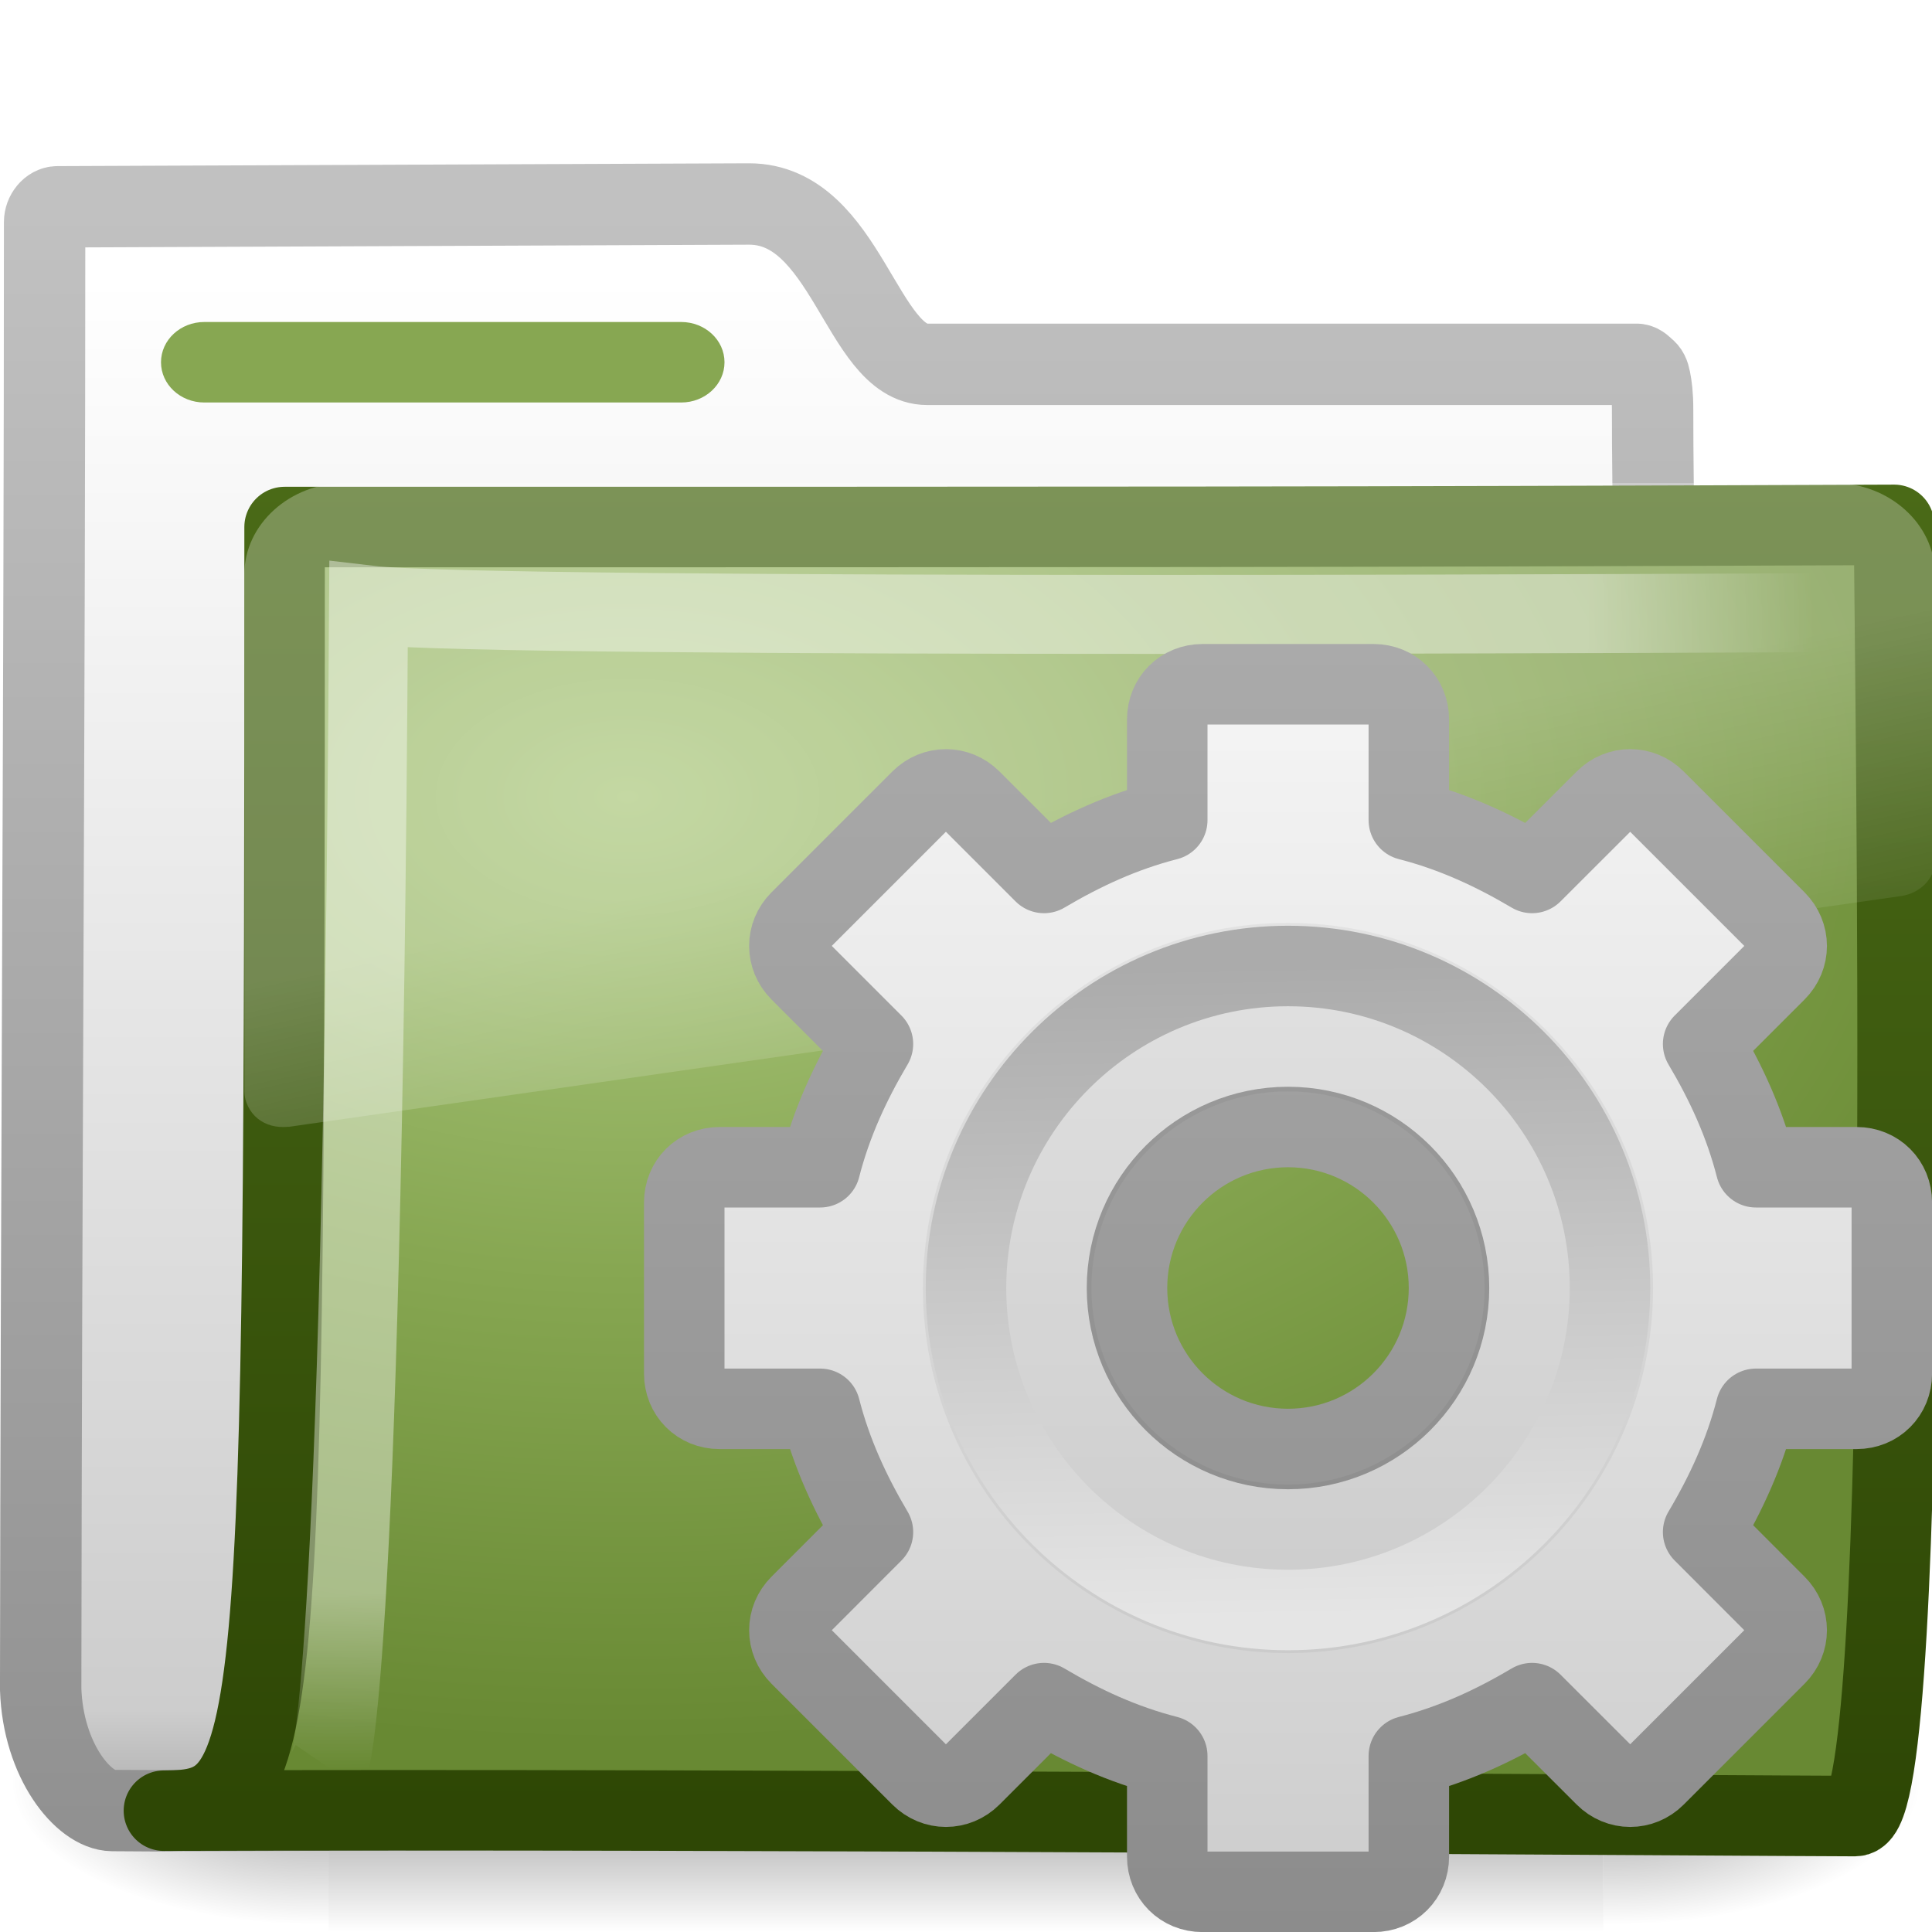
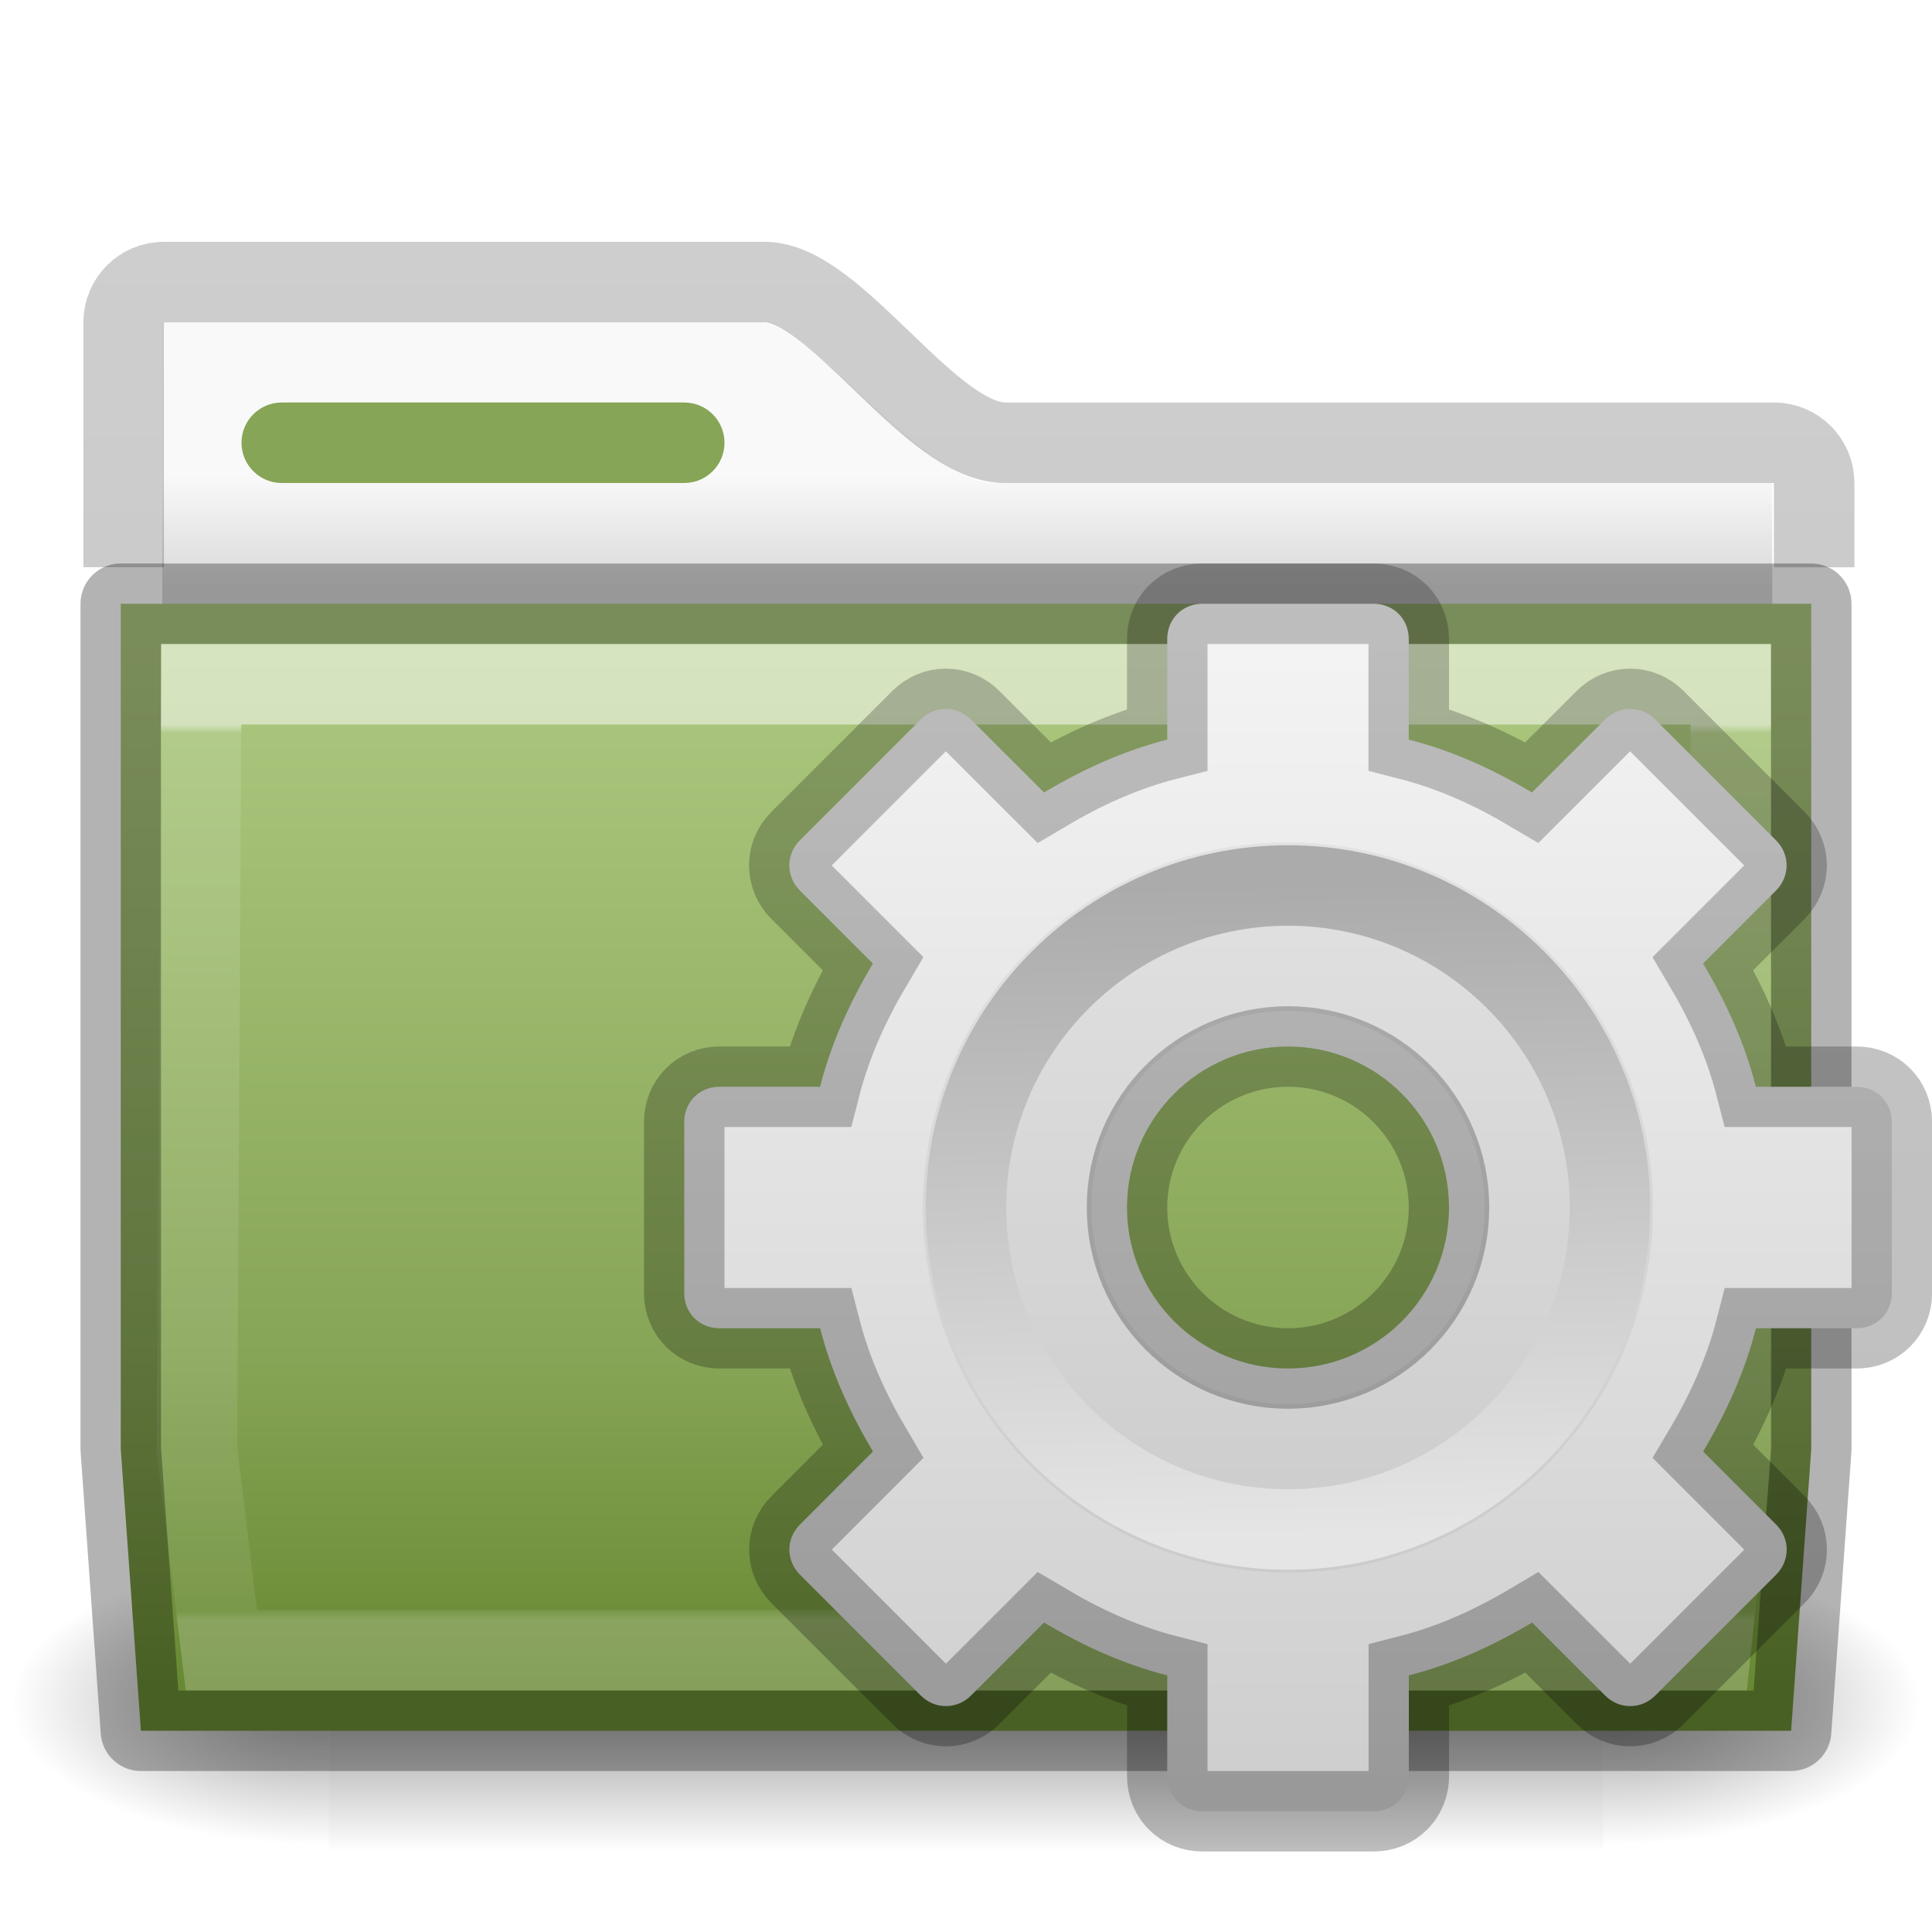
- <svg xmlns="http://www.w3.org/2000/svg" xmlns:xlink="http://www.w3.org/1999/xlink" id="svg3272" height="24" width="24" version="1.0">
-   <defs id="defs3274">
-     <linearGradient id="linearGradient3260" y2="20.895" gradientUnits="userSpaceOnUse" x2="84.639" gradientTransform="matrix(.096142 0 0 .096142 1.8469 1.943)" y1="105.1" x1="86.133">
+ <svg xmlns="http://www.w3.org/2000/svg" xmlns:xlink="http://www.w3.org/1999/xlink" version="1.1" width="24" height="24" id="svg10994">
+   <defs id="defs10996">
+     <linearGradient id="linearGradient4280">
+       <stop style="stop-color:#000000;stop-opacity:0.318" offset="0" id="stop4282" />
+       <stop style="stop-color:#000000;stop-opacity:0.239" offset="1" id="stop4284" />
+     </linearGradient>
+     <linearGradient x1="27.557" y1="6.035" x2="27.557" y2="21.387" id="linearGradient4440-9" xlink:href="#linearGradient3454-2-5-0-3-4-1" gradientUnits="userSpaceOnUse" gradientTransform="matrix(0.6276264,0,0,0.7245642,2.973068,4.627368)" />
+     <linearGradient id="linearGradient3454-2-5-0-3-4-1">
+       <stop id="stop3456-4-9-38-1-8-8" style="stop-color:#ffffff;stop-opacity:1" offset="0" />
+       <stop id="stop3458-39-80-3-5-5-8" style="stop-color:#ffffff;stop-opacity:0.235" offset="0.01" />
+       <stop id="stop3460-7-0-2-4-2-7" style="stop-color:#ffffff;stop-opacity:0.157" offset="0.99" />
+       <stop id="stop3462-0-9-8-7-2-3" style="stop-color:#ffffff;stop-opacity:0.392" offset="1" />
+     </linearGradient>
+     <linearGradient id="linearGradient4646-7-4-3-5-6">
+       <stop id="stop4648-8-0-3-6-5" style="stop-color:#f9f9f9;stop-opacity:1" offset="0" />
+       <stop id="stop4650-1-7-3-4-8" style="stop-color:#d8d8d8;stop-opacity:1" offset="1" />
+     </linearGradient>
+     <linearGradient x1="302.857" y1="366.648" x2="302.857" y2="609.505" id="linearGradient3028" xlink:href="#linearGradient5048" gradientUnits="userSpaceOnUse" gradientTransform="matrix(2.774389,0,0,1.969706,-1892.179,-872.8854)" />
+     <linearGradient id="linearGradient5048">
+       <stop id="stop5050" style="stop-color:#000000;stop-opacity:0" offset="0" />
+       <stop id="stop5056" style="stop-color:#000000;stop-opacity:1" offset="0.5" />
+       <stop id="stop5052" style="stop-color:#000000;stop-opacity:0" offset="1" />
+     </linearGradient>
+     <radialGradient cx="605.714" cy="486.648" r="117.143" fx="605.714" fy="486.648" id="radialGradient3030" xlink:href="#linearGradient5060" gradientUnits="userSpaceOnUse" gradientTransform="matrix(2.774389,0,0,1.969706,-1891.633,-872.8854)" />
+     <linearGradient id="linearGradient5060">
+       <stop id="stop5062" style="stop-color:#000000;stop-opacity:1" offset="0" />
+       <stop id="stop5064" style="stop-color:#000000;stop-opacity:0" offset="1" />
+     </linearGradient>
+     <radialGradient cx="605.714" cy="486.648" r="117.143" fx="605.714" fy="486.648" id="radialGradient3032" xlink:href="#linearGradient5060" gradientUnits="userSpaceOnUse" gradientTransform="matrix(-2.774389,0,0,1.969706,112.7623,-872.8854)" />
+     <linearGradient x1="-103.578" y1="36.026" x2="-103.578" y2="13.286" id="linearGradient18155" xlink:href="#linearGradient4280" gradientUnits="userSpaceOnUse" gradientTransform="matrix(0.8074983,0,0,0.833744,104.8767,-8.06984)" />
+     <linearGradient x1="62.989" y1="13" x2="62.989" y2="16" id="linearGradient5899" xlink:href="#linearGradient4646-7-4-3-5-6" gradientUnits="userSpaceOnUse" gradientTransform="matrix(0.4761905,0,0,0.4761905,1.734964,-0.2857183)" />
+     <linearGradient x1="35.793" y1="17.118" x2="35.793" y2="43.761" id="linearGradient12481" xlink:href="#radialGradient2444" gradientUnits="userSpaceOnUse" gradientTransform="matrix(0.4587304,0,0,0.4869622,1.130708,-0.4020381)" />
+     <radialGradient id="radialGradient2444" gradientUnits="userSpaceOnUse" cy="14.113" cx="63.969" gradientTransform="matrix(1.5647,-9.5143e-8,6.1772e-8,1.0159,-59.14917,8.1461)" r="23.097">
+       <stop id="stop3618" style="stop-color:#ADC980" offset="0" />
+       <stop id="stop3270" style="stop-color:#87A556" offset="0.688" />
+       <stop id="stop3620" style="stop-color:#688933" offset="1" />
+     </radialGradient>
+     <linearGradient x1="-51.786" y1="53.514" x2="-51.786" y2="3.634" id="linearGradient14236" xlink:href="#linearGradient4280" gradientUnits="userSpaceOnUse" gradientTransform="matrix(0.5067495,0,0,0.5030026,96.00792,-6.88056)" />
+     <linearGradient id="linearGradient3260" y2="20.895" gradientUnits="userSpaceOnUse" x2="84.639" gradientTransform="matrix(0.096142,0,0,0.096142,9.8469,8.943)" y1="105.1" x1="86.133">
      <stop id="stop5130" style="stop-color:#e5e5e5" offset="0" />
      <stop id="stop5132" style="stop-color:#ababab" offset="1" />
    </linearGradient>
-     <linearGradient id="linearGradient3264" y2="16.005" gradientUnits="userSpaceOnUse" x2="21" gradientTransform="translate(-17.058)" x1="21">
-       <stop id="stop3399" style="stop-color:#aaa" offset="0" />
-       <stop id="stop3401" style="stop-color:#8c8c8c" offset="1" />
-     </linearGradient>
-     <linearGradient id="linearGradient3262" y2="16" gradientUnits="userSpaceOnUse" x2="25" gradientTransform="translate(-17.058)" x1="25">
+     <linearGradient id="linearGradient3262" y2="16" gradientUnits="userSpaceOnUse" x2="25" gradientTransform="translate(-9.058,7)" x1="25">
      <stop id="stop3311" style="stop-color:#f6f6f6" offset="0" />
      <stop id="stop3313" style="stop-color:#ccc" offset="1" />
    </linearGradient>
-     <linearGradient id="linearGradient3404" y2="24.628" gradientUnits="userSpaceOnUse" x2="20.055" y1="16.408" x1="18.031">
-       <stop id="stop2687" style="stop-color:#fff;stop-opacity:.275" offset="0" />
-       <stop id="stop2689" style="stop-color:#fff;stop-opacity:.078" offset="1" />
-     </linearGradient>
-     <radialGradient id="radialGradient3402" gradientUnits="userSpaceOnUse" cy="5.593" cx="4.02" gradientTransform="matrix(-.016802 1.3943 -1.7966 -.021651 -5.3658 -19.339)" r="10.273">
-       <stop id="stop3754" style="stop-color:#fff" offset="0" />
-       <stop id="stop3760" style="stop-color:#fff" offset=".848" />
-       <stop id="stop3756" style="stop-color:#fff;stop-opacity:0" offset="1" />
-     </radialGradient>
-     <linearGradient id="linearGradient3400" y2="4.303" gradientUnits="userSpaceOnUse" x2="9.705" gradientTransform="matrix(.99458 0 0 .99458 -19.857 -19.778)" y1="20.882" x1="9.705">
-       <stop id="stop3624" style="stop-color:#2E4705" offset="0" />
-       <stop id="stop3626" style="stop-color:#4A6A17" offset="1" />
-     </linearGradient>
-     <radialGradient id="radialGradient3398" gradientUnits="userSpaceOnUse" cy="8.561" cx="7.819" gradientTransform="matrix(1.69 0 0 1.0436 -24.967 -20.534)" r="11.268">
-       <stop id="stop3618" style="stop-color:#ADC980" offset="0" />
-       <stop id="stop3270" style="stop-color:#87A752" offset=".5" />
-       <stop id="stop3620" style="stop-color:#688933" offset="1" />
-     </radialGradient>
-     <linearGradient id="linearGradient3396" y2="23.062" gradientUnits="userSpaceOnUse" x2="9.876" gradientTransform="translate(-19.518 -21.496)" y1="2.602" x1="9.876">
-       <stop id="stop5159" style="stop-color:#c1c1c1" offset="0" />
-       <stop id="stop5161" style="stop-color:#909090" offset="1" />
-     </linearGradient>
-     <linearGradient id="linearGradient3394" y2="37.503" gradientUnits="userSpaceOnUse" x2="-28.531" gradientTransform="translate(14.86 -35.997)" y1="17.956" x1="-28.531">
-       <stop id="stop11113" style="stop-color:#fff" offset="0" />
-       <stop id="stop11115" style="stop-color:#cdcdcd" offset=".91" />
-       <stop id="stop11117" style="stop-color:#a1a1a1" offset="1" />
-     </linearGradient>
-     <radialGradient id="radialGradient3392" xlink:href="#linearGradient5060" gradientUnits="userSpaceOnUse" cy="486.65" cx="605.71" gradientTransform="matrix(-2.7744 0 0 1.9697 112.76 -872.89)" r="117.14" />
-     <linearGradient id="linearGradient5060">
-       <stop id="stop5062" offset="0" />
-       <stop id="stop5064" style="stop-opacity:0" offset="1" />
-     </linearGradient>
-     <radialGradient id="radialGradient3390" xlink:href="#linearGradient5060" gradientUnits="userSpaceOnUse" cy="486.65" cx="605.71" gradientTransform="matrix(2.7744 0 0 1.9697 -1891.6 -872.89)" r="117.14" />
-     <linearGradient id="linearGradient3388" y2="609.51" gradientUnits="userSpaceOnUse" x2="302.86" gradientTransform="matrix(2.7744 0 0 1.9697 -1892.2 -872.89)" y1="366.65" x1="302.86">
-       <stop id="stop5050" style="stop-opacity:0" offset="0" />
-       <stop id="stop5056" offset=".5" />
-       <stop id="stop5052" style="stop-opacity:0" offset="1" />
-     </linearGradient>
  </defs>
-   <g id="g2701">
-     <g id="g2902">
-       <g id="g2589" transform="translate(.036304 -1.2166e-7)">
-         <g id="g3377" transform="translate(19.518 21.496)">
-           <g id="g3490" style="stroke-width:1.883" transform="matrix(.54593 0 0 .51685 -20.52 -22.074)">
-             <g id="g5022" style="stroke-width:104.96" transform="matrix(.021652 0 0 .014857 43.008 42.685)">
-               <rect id="rect2527" style="opacity:.402;fill:url(#linearGradient3388)" height="478.36" width="1339.6" y="-150.7" x="-1559.3" />
-               <path id="path2529" style="opacity:.402;fill:url(#radialGradient3390)" d="m-219.62-150.68v478.33c142.88 0.9 345.4-107.17 345.4-239.2 0-132.02-159.44-239.13-345.4-239.13z" />
-               <path id="path2531" style="opacity:.402;fill:url(#radialGradient3392)" d="m-1559.3-150.68v478.33c-142.8 0.9-345.4-107.17-345.4-239.2 0-132.02 159.5-239.13 345.4-239.13z" />
-             </g>
-           </g>
-           <path id="path3496" style="stroke-linejoin:round;stroke:url(#linearGradient3396);stroke-linecap:round;stroke-width:1.011;fill:url(#linearGradient3394)" d="m-18.841-18.927c-0.085 0-0.159 0.093-0.159 0.189 0 5.869-0.043 12.244-0.049 18.225 0.029 0.895 0.537 1.505 0.89 1.508 1.013 0.009 0.539-0.004 1.048-0 6.471-0.016 13.579-0.078 20.05-0.094 0.054 0.007-1.477-0.108-1.462-1.446 0-4.673-0.502-11.187-0.502-15.86 0-0.187-0.015-0.291-0.032-0.377-0.013-0.066-0.029-0.099-0.064-0.125-0.028-0.025-0.055-0.057-0.095-0.063h-8.82c-0.815 0-1.002-1.992-2.213-1.992l-8.592 0.035z" />
-           <path id="path3498" style="stroke-linejoin:round;stroke:url(#linearGradient3400);stroke-linecap:round;fill:url(#radialGradient3398)" d="m-16.019-14.949c10.57 0 13.031 0.001 19.994-0.027-0 1.57 0.258 16.04-0.484 16.04-0.714-0-14.046-0.095-21.009-0.067 1.472 0 1.499-0.623 1.499-15.946z" />
-           <path id="path3211" style="opacity:.4;stroke:url(#radialGradient3402);stroke-width:.981;fill:none" d="m3.421-13.887s-16.832 0.093-18.397-0.093c-0.083 13.83-0.501 14.439-0.501 14.439" />
-           <path id="path2608" style="fill:url(#linearGradient3404);fill-rule:evenodd" d="m3.219 5.344c-1.539 0-2.813 1.274-2.813 2.812l0 16c0.006 0.286 0.148 0.613 0.375 0.813 0.227 0.2 0.516 0.284 0.844 0.25h0.031l45-7.125c0.522-0.083 0.93-0.535 0.938-1.063v-8.875c0-1.539-1.274-2.812-2.813-2.812h-41.562-0z" transform="matrix(.44503 0 0 .40237 -16.699 -17.646)" />
-         </g>
-       </g>
-       <rect id="rect2545" style="display:block;fill:#87A752" rx=".538" ry=".5" height="1" width="7" y="4" x="2" />
+   <path id="rect4598" d="m 2.016,4 0,4.615 20,0 0,-2.615 -9.683,0 C 11.488,6 10.074,4 9.412,4 Z" style="color:#000000;clip-rule:nonzero;display:inline;overflow:visible;visibility:visible;opacity:1;isolation:auto;mix-blend-mode:normal;color-interpolation:sRGB;color-interpolation-filters:linearRGB;solid-color:#000000;solid-opacity:1;fill:url(#linearGradient5899);fill-opacity:1;fill-rule:nonzero;stroke:none;stroke-width:1;stroke-linecap:butt;stroke-linejoin:miter;stroke-miterlimit:4;stroke-dasharray:none;stroke-dashoffset:0;stroke-opacity:1;marker:none;color-rendering:auto;image-rendering:auto;shape-rendering:auto;text-rendering:auto;enable-background:accumulate" />
+   <g style="stroke-width:1.883;stroke-miterlimit:4;stroke-dasharray:none" id="g3490" transform="matrix(0.5459263,0,0,0.5168524,-0.9657318,-1.578182)">
+     <g style="display:inline;stroke-width:104.962;stroke-miterlimit:4;stroke-dasharray:none" id="g5022" transform="matrix(0.02165152,0,0,0.01485743,43.0076,42.68539)">
+       <rect style="display:inline;overflow:visible;visibility:visible;opacity:0.402;fill:url(#linearGradient3028);fill-opacity:1;fill-rule:nonzero;stroke:none;stroke-width:104.962;marker:none" id="rect4173-4" y="-150.697" x="-1559.252" height="478.357" width="1339.633" />
+       <path style="display:inline;overflow:visible;visibility:visible;opacity:0.402;fill:url(#radialGradient3030);fill-opacity:1;fill-rule:nonzero;stroke:none;stroke-width:104.962;marker:none" id="path5058-9" d="m -219.619,-150.68 c 0,0 0,478.331 0,478.331 142.874,0.9 345.4,-107.17 345.4,-239.196 0,-132.027 -159.437,-239.135 -345.4,-239.135 z" />
+       <path style="display:inline;overflow:visible;visibility:visible;opacity:0.402;fill:url(#radialGradient3032);fill-opacity:1;fill-rule:nonzero;stroke:none;stroke-width:104.962;marker:none" id="path5018-53" d="m -1559.252,-150.68 c 0,0 0,478.331 0,478.331 -142.874,0.9 -345.4,-107.17 -345.4,-239.196 0,-132.027 159.437,-239.135 345.4,-239.135 z" />
    </g>
  </g>
-   <g id="g2467" transform="translate(8 8)">
-     <g id="g2479">
-       <path id="path2426" style="stroke-linejoin:round;stroke:url(#linearGradient3264);display:block;fill:url(#linearGradient3262)" d="m6.938 0.5c-0.248 0-0.438 0.189-0.438 0.438v1.25c-0.554 0.142-1.051 0.372-1.531 0.656l-0.906-0.906c-0.176-0.176-0.449-0.176-0.625 0l-1.5 1.5c-0.176 0.176-0.176 0.449 0 0.625l0.906 0.906c-0.284 0.48-0.514 0.977-0.656 1.531h-1.25c-0.248 0-0.438 0.189-0.438 0.438v2.125c0 0.248 0.189 0.438 0.438 0.438h1.25c0.142 0.554 0.372 1.051 0.656 1.531l-0.906 0.907c-0.176 0.175-0.176 0.449 0 0.624l1.5 1.5c0.176 0.176 0.449 0.176 0.625 0l0.906-0.906c0.48 0.285 0.977 0.514 1.531 0.656v1.25c0 0.249 0.189 0.438 0.438 0.438h2.125c0.248 0 0.438-0.189 0.438-0.438v-1.25c0.554-0.142 1.051-0.371 1.531-0.656l0.907 0.906c0.175 0.176 0.449 0.176 0.624 0l1.5-1.5c0.176-0.175 0.176-0.449 0-0.624l-0.906-0.907c0.285-0.48 0.514-0.977 0.656-1.531h1.25c0.249 0 0.438-0.189 0.438-0.438v-2.125c0-0.248-0.189-0.438-0.438-0.438h-1.25c-0.142-0.554-0.371-1.051-0.656-1.531l0.906-0.906c0.176-0.176 0.176-0.449 0-0.625l-1.5-1.5c-0.175-0.176-0.449-0.176-0.624 0l-0.907 0.906c-0.48-0.284-0.977-0.514-1.531-0.656v-1.25c0-0.248-0.189-0.438-0.438-0.438h-2.125zm1.062 5.5c1.104 0 2 0.896 2 2s-0.896 2-2 2-2-0.896-2-2 0.896-2 2-2z" />
-       <path id="path3315" style="opacity:.05" d="m8 3.465c-2.501 0-4.535 2.034-4.535 4.535 0 2.501 2.034 4.535 4.535 4.535 2.501 0 4.535-2.034 4.535-4.535 0-2.501-2.034-4.535-4.535-4.535zm0 2.093c1.348 0 2.442 1.094 2.442 2.442s-1.094 2.442-2.442 2.442-2.442-1.094-2.442-2.442 1.094-2.442 2.442-2.442z" />
-       <path id="path28" style="stroke:url(#linearGradient3260);fill:none" d="m8 4c-2.206 0-4 1.794-4 4 0 2.206 1.794 4 4 4 2.206 0 4-1.794 4-4 0-2.206-1.794-4-4-4z" />
-     </g>
-   </g>
+   <path style="color:#000000;clip-rule:nonzero;display:inline;overflow:visible;visibility:visible;opacity:0.8;isolation:auto;mix-blend-mode:normal;color-interpolation:sRGB;color-interpolation-filters:linearRGB;solid-color:#000000;solid-opacity:1;fill:none;fill-opacity:1;fill-rule:nonzero;stroke:url(#linearGradient18155);stroke-width:1;stroke-linecap:butt;stroke-linejoin:miter;stroke-miterlimit:4;stroke-dasharray:none;stroke-dashoffset:0;stroke-opacity:1;marker:none;color-rendering:auto;image-rendering:auto;shape-rendering:auto;text-rendering:auto;enable-background:accumulate" id="rect3186" d="m 22.536,7.047 0,-1.047 c 0,-0.277 -0.223,-0.5 -0.5,-0.5 l -9.536,0 c -0.942,0.017 -2.11,-1.996 -3,-1.996 l -7.464,0 c -0.277,0 -0.5,0.223 -0.5,0.5 l 2.982e-4,3.042" />
+   <path style="color:#000000;font-style:normal;font-variant:normal;font-weight:normal;font-stretch:normal;font-size:medium;line-height:normal;font-family:sans-serif;text-indent:0;text-align:start;text-decoration:none;text-decoration-line:none;text-decoration-style:solid;text-decoration-color:#000000;letter-spacing:normal;word-spacing:normal;text-transform:none;direction:ltr;block-progression:tb;writing-mode:lr-tb;baseline-shift:baseline;text-anchor:start;white-space:normal;clip-rule:nonzero;display:inline;overflow:visible;visibility:visible;opacity:1;isolation:auto;mix-blend-mode:normal;color-interpolation:sRGB;color-interpolation-filters:linearRGB;solid-color:#000000;solid-opacity:1;fill:url(#linearGradient12481);fill-opacity:1;fill-rule:nonzero;stroke:none;stroke-width:1;stroke-linecap:butt;stroke-linejoin:miter;stroke-miterlimit:4;stroke-dasharray:none;stroke-dashoffset:0;stroke-opacity:1;color-rendering:auto;image-rendering:auto;shape-rendering:auto;text-rendering:auto;enable-background:accumulate;marker:none;filter-blend-mode:normal;filter-gaussianBlur-deviation:0" d="M 1.5,7.5 1.5,8 1.5,18 1.75,21.5 22.25,21.5 22.5,18 22.5,7.5 Z" id="rect4198" />
+   <path style="color:#000000;display:inline;overflow:visible;visibility:visible;opacity:0.5;fill:none;stroke:url(#linearGradient4440-9);stroke-width:1;stroke-linecap:round;stroke-linejoin:miter;stroke-miterlimit:4;stroke-dasharray:none;stroke-dashoffset:0;stroke-opacity:1;marker:none;enable-background:accumulate" id="path3309-8" d="M 2.5,8.5 2.446,18.005 2.75,20.5 l 18.5,0 0.259,-2.444 L 21.5,8.5 Z" />
+   <rect x="3" y="5" width="6" height="1" ry="0.5" rx="0.5" style="display:block;fill:#87A556" id="rect2892" />
+   <path style="color:#000000;font-style:normal;font-variant:normal;font-weight:normal;font-stretch:normal;font-size:medium;line-height:normal;font-family:sans-serif;text-indent:0;text-align:start;text-decoration:none;text-decoration-line:none;text-decoration-style:solid;text-decoration-color:#000000;letter-spacing:normal;word-spacing:normal;text-transform:none;direction:ltr;block-progression:tb;writing-mode:lr-tb;baseline-shift:baseline;text-anchor:start;white-space:normal;clip-rule:nonzero;display:inline;overflow:visible;visibility:visible;opacity:0.3;isolation:auto;mix-blend-mode:normal;color-interpolation:sRGB;color-interpolation-filters:linearRGB;solid-color:#000000;solid-opacity:1;fill:none;fill-opacity:1;fill-rule:nonzero;stroke:#000000;stroke-width:1;stroke-linecap:round;stroke-linejoin:round;stroke-miterlimit:4;stroke-dasharray:none;stroke-dashoffset:0;stroke-opacity:1;marker:none;color-rendering:auto;image-rendering:auto;shape-rendering:auto;text-rendering:auto;enable-background:accumulate;filter-blend-mode:normal;filter-gaussianBlur-deviation:0" d="M 1.5,7.5 1.5,8 1.5,18 1.75,21.5 22.25,21.5 22.5,18 22.5,7.5 Z" id="rect4198-7" />
+   <path id="path2426" style="display:block;fill:url(#linearGradient3262);stroke:none;stroke-linejoin:round" d="M 14.938,7.5 C 14.689,7.5 14.5,7.689 14.5,7.938 l 0,1.25 C 13.946,9.33 13.449,9.559 12.969,9.844 L 12.062,8.938 c -0.176,-0.176 -0.449,-0.176 -0.625,0 l -1.5,1.5 c -0.176,0.176 -0.176,0.449 0,0.625 l 0.906,0.906 c -0.284,0.48 -0.514,0.977 -0.656,1.531 l -1.25,0 C 8.689,13.5 8.5,13.689 8.5,13.938 l 0,2.125 C 8.5,16.311 8.689,16.5 8.938,16.5 l 1.25,0 c 0.142,0.554 0.372,1.051 0.656,1.531 l -0.906,0.907 c -0.176,0.175 -0.176,0.449 0,0.624 l 1.5,1.5 c 0.176,0.176 0.449,0.176 0.625,0 l 0.906,-0.906 c 0.48,0.285 0.977,0.514 1.531,0.656 l 0,1.25 c 0,0.249 0.189,0.438 0.438,0.438 l 2.125,0 c 0.248,0 0.438,-0.189 0.438,-0.438 l 0,-1.25 c 0.554,-0.142 1.051,-0.371 1.531,-0.656 l 0.907,0.906 c 0.175,0.176 0.449,0.176 0.624,0 l 1.5,-1.5 c 0.176,-0.175 0.176,-0.449 0,-0.624 l -0.906,-0.907 c 0.285,-0.48 0.514,-0.977 0.656,-1.531 l 1.25,0 c 0.249,0 0.438,-0.189 0.438,-0.438 l 0,-2.125 C 23.5,13.689 23.311,13.5 23.062,13.5 l -1.25,0 C 21.67,12.946 21.441,12.449 21.156,11.969 l 0.906,-0.906 c 0.176,-0.176 0.176,-0.449 0,-0.625 l -1.5,-1.5 c -0.175,-0.176 -0.449,-0.176 -0.624,0 L 19.031,9.844 C 18.551,9.559 18.054,9.33 17.5,9.188 l 0,-1.25 C 17.5,7.689 17.311,7.5 17.062,7.5 l -2.125,0 z M 16,13 c 1.104,0 2,0.896 2,2 0,1.104 -0.896,2 -2,2 -1.104,0 -2,-0.896 -2,-2 0,-1.104 0.896,-2 2,-2 z" />
+   <path id="path3315" style="opacity:0.05" d="m 16,10.465 c -2.501,0 -4.535,2.034 -4.535,4.535 0,2.501 2.034,4.535 4.535,4.535 2.501,0 4.535,-2.034 4.535,-4.535 0,-2.501 -2.034,-4.535 -4.535,-4.535 z m 0,2.093 c 1.348,0 2.442,1.094 2.442,2.442 0,1.348 -1.094,2.442 -2.442,2.442 -1.348,0 -2.442,-1.094 -2.442,-2.442 0,-1.348 1.094,-2.442 2.442,-2.442 z" />
+   <path id="path28" style="fill:none;stroke:url(#linearGradient3260)" d="m 16,11 c -2.206,0 -4,1.794 -4,4 0,2.206 1.794,4 4,4 2.206,0 4,-1.794 4,-4 0,-2.206 -1.794,-4 -4,-4 z" />
+   <path id="path2426-6" style="color:#000000;clip-rule:nonzero;display:inline;overflow:visible;visibility:visible;opacity:0.8;isolation:auto;mix-blend-mode:normal;color-interpolation:sRGB;color-interpolation-filters:linearRGB;solid-color:#000000;solid-opacity:1;fill:none;fill-opacity:1;fill-rule:nonzero;stroke:url(#linearGradient14236);stroke-width:1;stroke-linecap:butt;stroke-linejoin:miter;stroke-miterlimit:4;stroke-dasharray:none;stroke-dashoffset:0;stroke-opacity:1;marker:none;color-rendering:auto;image-rendering:auto;shape-rendering:auto;text-rendering:auto;enable-background:accumulate" d="M 14.938,7.5 C 14.689,7.5 14.5,7.689 14.5,7.938 l 0,1.25 C 13.946,9.33 13.449,9.559 12.969,9.844 L 12.062,8.938 c -0.176,-0.176 -0.449,-0.176 -0.625,0 l -1.5,1.5 c -0.176,0.176 -0.176,0.449 0,0.625 l 0.906,0.906 c -0.284,0.48 -0.514,0.977 -0.656,1.531 l -1.25,0 C 8.689,13.5 8.5,13.689 8.5,13.938 l 0,2.125 C 8.5,16.311 8.689,16.5 8.938,16.5 l 1.25,0 c 0.142,0.554 0.372,1.051 0.656,1.531 l -0.906,0.907 c -0.176,0.175 -0.176,0.449 0,0.624 l 1.5,1.5 c 0.176,0.176 0.449,0.176 0.625,0 l 0.906,-0.906 c 0.48,0.285 0.977,0.514 1.531,0.656 l 0,1.25 c 0,0.249 0.189,0.438 0.438,0.438 l 2.125,0 c 0.248,0 0.438,-0.189 0.438,-0.438 l 0,-1.25 c 0.554,-0.142 1.051,-0.371 1.531,-0.656 l 0.907,0.906 c 0.175,0.176 0.449,0.176 0.624,0 l 1.5,-1.5 c 0.176,-0.175 0.176,-0.449 0,-0.624 l -0.906,-0.907 c 0.285,-0.48 0.514,-0.977 0.656,-1.531 l 1.25,0 c 0.249,0 0.438,-0.189 0.438,-0.438 l 0,-2.125 C 23.5,13.689 23.311,13.5 23.062,13.5 l -1.25,0 C 21.67,12.946 21.441,12.449 21.156,11.969 l 0.906,-0.906 c 0.176,-0.176 0.176,-0.449 0,-0.625 l -1.5,-1.5 c -0.175,-0.176 -0.449,-0.176 -0.624,0 L 19.031,9.844 C 18.551,9.559 18.054,9.33 17.5,9.188 l 0,-1.25 C 17.5,7.689 17.311,7.5 17.062,7.5 l -2.125,0 z M 16,13 c 1.104,0 2,0.896 2,2 0,1.104 -0.896,2 -2,2 -1.104,0 -2,-0.896 -2,-2 0,-1.104 0.896,-2 2,-2 z" />
</svg>
